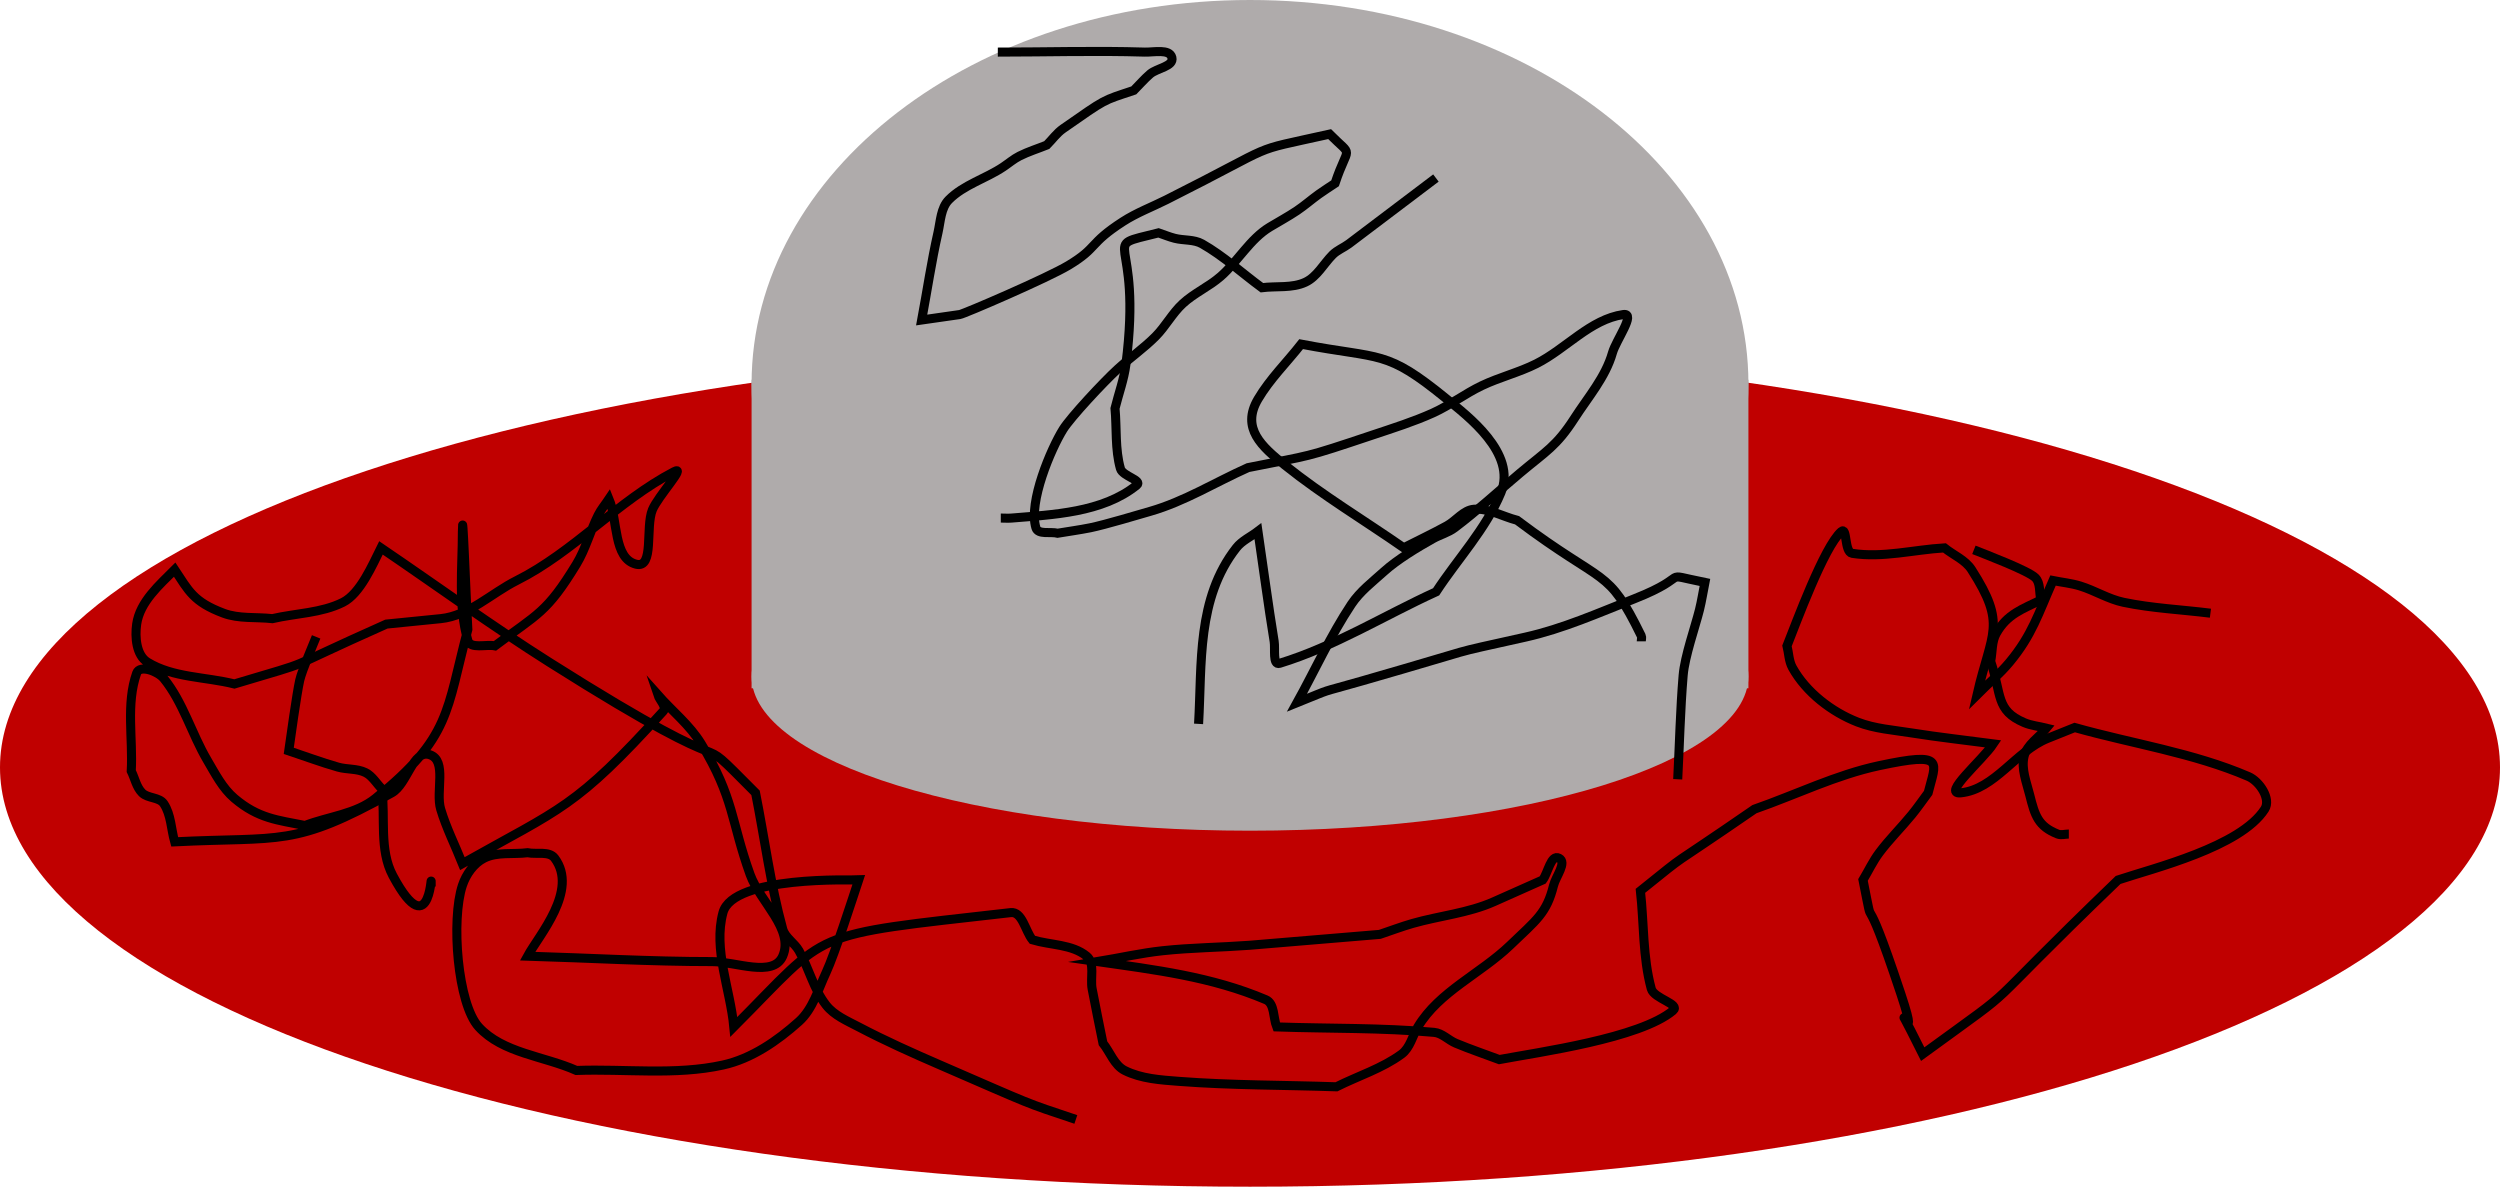
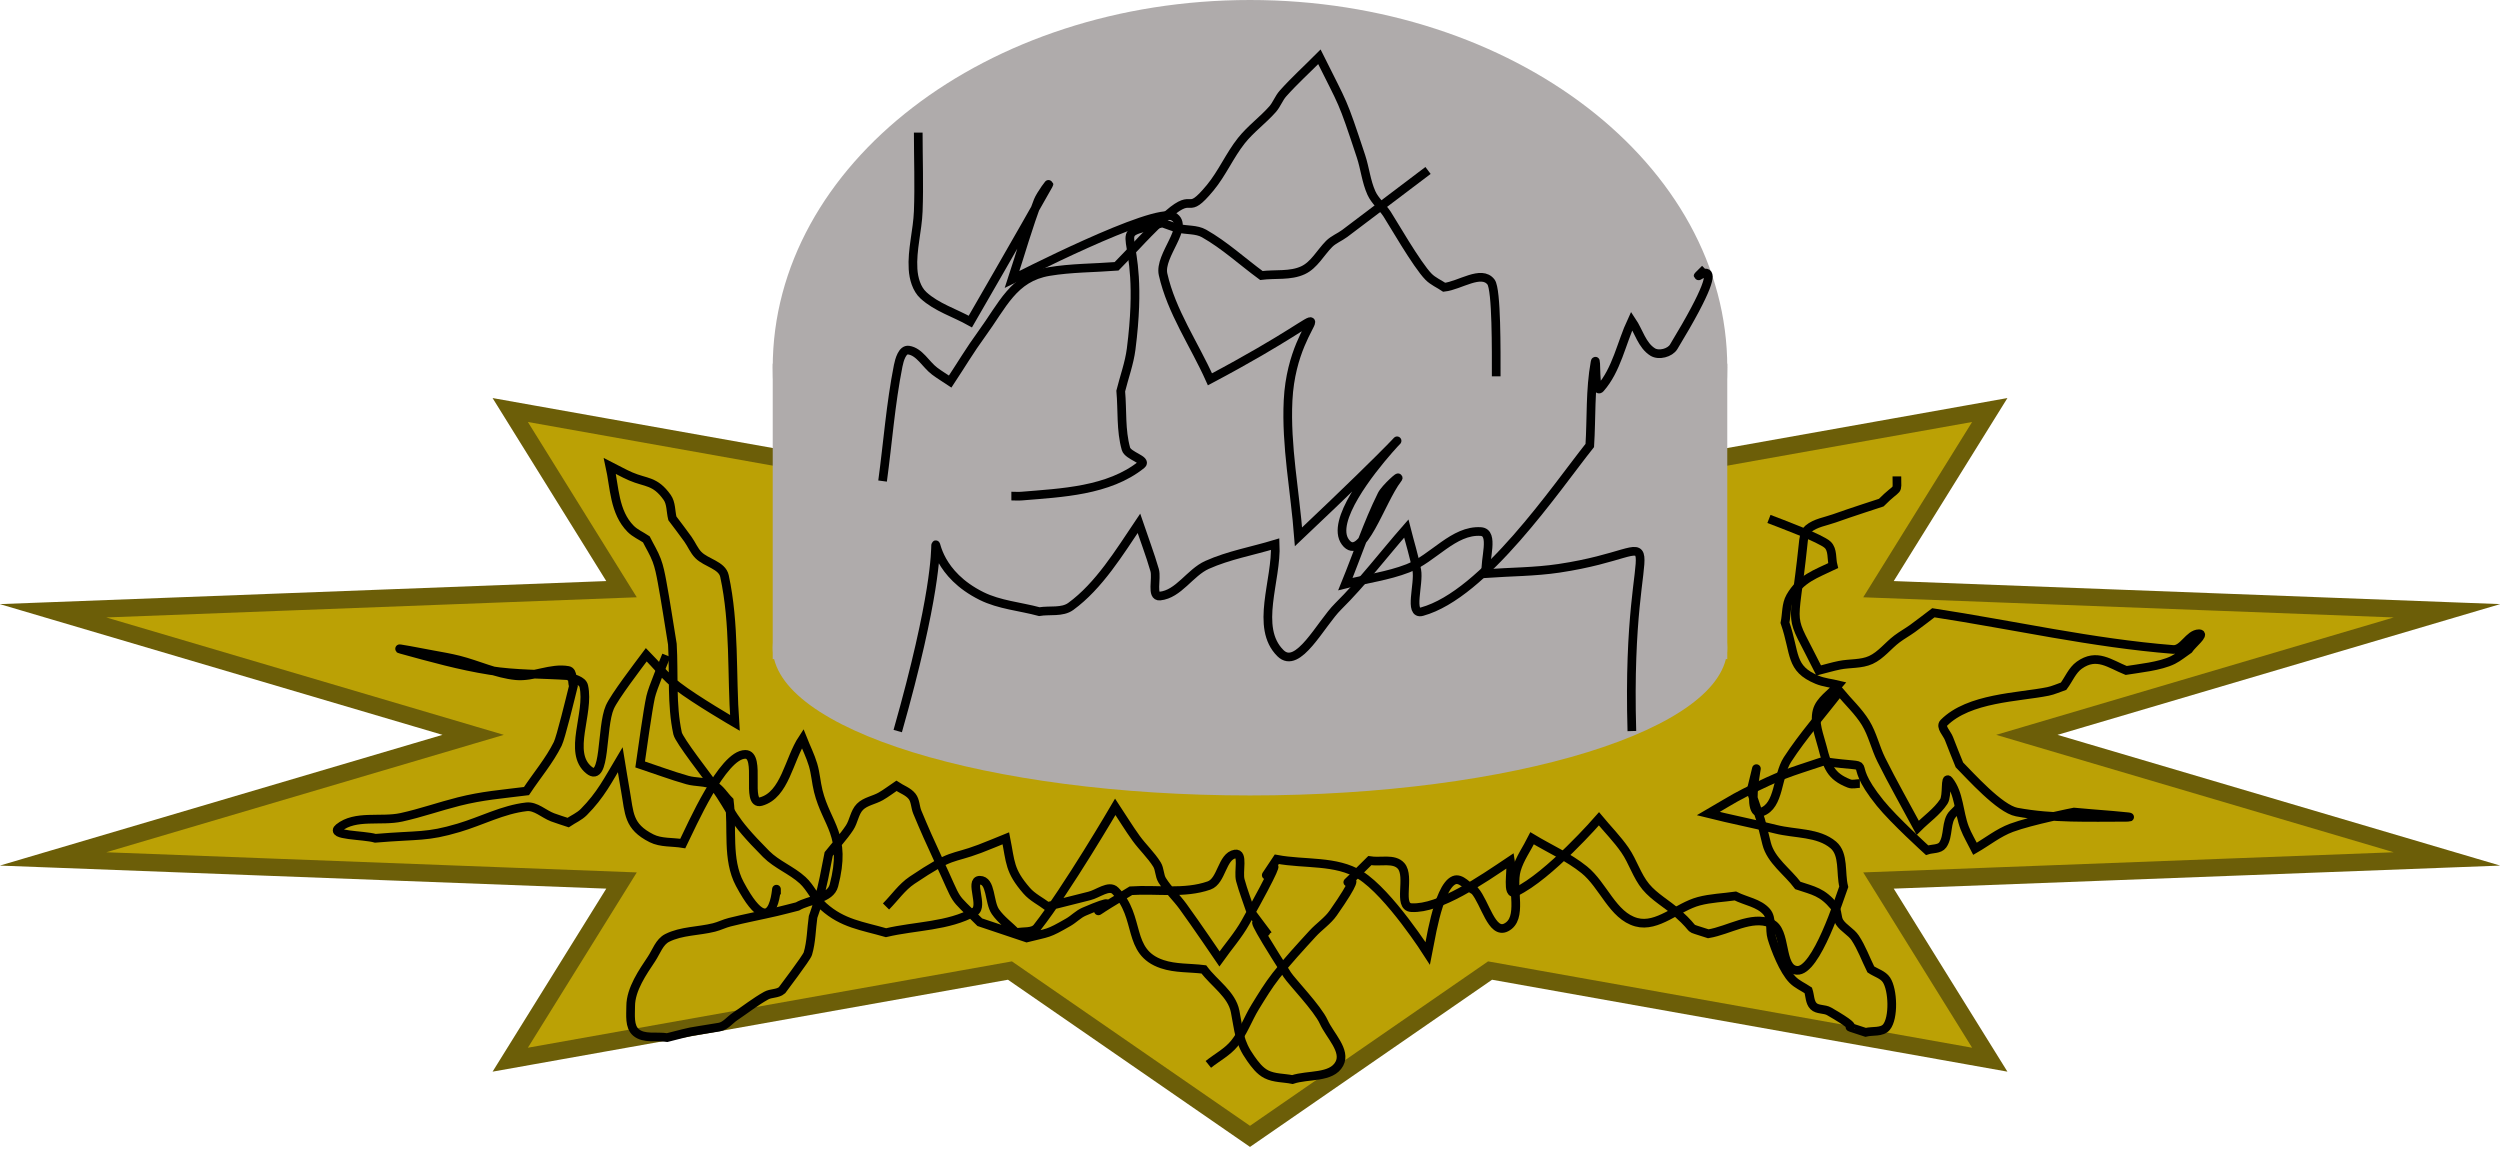
- <svg xmlns="http://www.w3.org/2000/svg" width="316" height="150" overflow="hidden">
+ <svg xmlns="http://www.w3.org/2000/svg" class="alien alien-ship-1" width="330" height="152" overflow="hidden">
  <defs>
-     <clipPath id="clip0">
-       <rect x="0" y="0" width="316" height="150" />
+     <clipPath id="alien-ship-1-heavy-damage">
+       <rect x="-7" y="0" width="330" height="152" />
    </clipPath>
  </defs>
-   <g clip-path="url(#clip0)">
-     <path d="M0 97C-2.01155e-14 67.729 70.739 44 158 44 245.261 44 316 67.729 316 97 316 126.271 245.261 150 158 150 70.739 150-1.00578e-13 126.271 0 97Z" fill="#C00000" fill-rule="evenodd" />
+   <g clip-path="url(#alien-ship-1-heavy-damage)" transform="translate(7 0)">
+     <path class="alien-1-body" d="M-0 80.622 75.041 77.771 60.35 54.122 126.312 65.887 158 44 189.688 65.887 255.65 54.122 240.959 77.771 316 80.622 260.542 97 316 113.378 240.959 116.229 255.65 139.878 189.688 128.113 158 150 126.312 128.113 60.35 139.878 75.041 116.229-0 113.378 55.458 97Z" stroke="#6C5E08" stroke-width="2.292" stroke-miterlimit="8" fill="#BBA105" fill-rule="evenodd" />
    <rect x="95" y="48" width="126" height="39" fill="#AFABAB" />
    <path d="M95 48.5C95 21.714 123.206-6.17469e-15 158-1.23494e-14 192.794-2.46988e-14 221 21.714 221 48.5 221 75.286 192.794 97 158 97 123.206 97 95 75.286 95 48.5Z" fill="#AFABAB" fill-rule="evenodd" />
    <path d="M95 85.5C95 74.73 123.206 66 158 66 192.794 66 221 74.73 221 85.5 221 96.269 192.794 105 158 105 123.206 105 95 96.269 95 85.5Z" fill="#AFABAB" fill-rule="evenodd" />
    <path d="M181.5 22.5 170.5 30.819C169.835 31.314 169.022 31.617 168.438 32.206 167.292 33.361 166.471 34.987 165 35.672 163.323 36.453 161.333 36.134 159.5 36.365 156.979 34.517 154.654 32.36 151.938 30.819 150.919 30.242 149.634 30.412 148.5 30.126 147.797 29.949 147.125 29.664 146.438 29.433 138.425 31.453 144.498 28.993 142.312 46.072 142.071 47.961 141.396 49.769 140.938 51.618 141.167 54.16 140.93 56.789 141.625 59.244 141.892 60.186 144.447 60.711 143.688 61.324 139.351 64.823 133.056 65.048 127.875 65.483 127.418 65.522 126.958 65.483 126.5 65.483" stroke="#000000" stroke-width="1.146" stroke-miterlimit="8" fill="none" fill-rule="evenodd" />
-     <path d="M249.5 69.5C250.904 70.06 256.37 72.129 257.265 73.022 257.951 73.706 257.735 74.9 257.971 75.839 255.692 76.976 253.696 77.601 252.324 80.066 251.741 81.112 251.853 82.413 251.618 83.587 253.035 87.831 252.246 89.793 255.853 91.335 256.745 91.717 257.735 91.805 258.677 92.04 257.735 93.214 256.218 94.103 255.853 95.562 255.449 97.172 256.155 98.882 256.559 100.492 257.215 103.112 257.633 104.443 260.088 105.423 260.525 105.597 261.03 105.423 261.5 105.423" stroke="#000000" stroke-width="1.146" stroke-miterlimit="8" fill="none" fill-rule="evenodd" />
-     <path d="M39.961 80.5C39.692 81.168 38.156 84.778 37.885 85.988 37.5 87.701 36.721 93.374 36.5 94.906 38.577 95.592 40.626 96.368 42.73 96.964 43.861 97.285 45.139 97.129 46.192 97.65 47.067 98.084 47.576 99.022 48.268 99.708 48.73 103.367 47.912 107.426 49.653 110.685 54.727 120.183 54.499 108.512 54.499 112.057" stroke="#000000" stroke-width="1.146" stroke-miterlimit="8" fill="none" fill-rule="evenodd" />
-     <path d="M279.398 77.509C275.739 77.05 272.03 76.887 268.419 76.133 266.506 75.733 264.798 74.645 262.93 74.068 261.815 73.725 260.643 73.61 259.499 73.38 257.643 77.568 256.863 80.268 254.01 83.701 252.767 85.197 251.265 86.454 249.893 87.83 251.735 79.826 253.706 79.024 249.206 72.004 248.414 70.769 246.919 70.169 245.775 69.252 241.887 69.481 237.958 70.549 234.11 69.94 233.1 69.78 233.508 66.512 232.738 67.188 230.565 69.094 227 78.819 225.876 81.637 226.105 82.555 226.104 83.563 226.562 84.39 228.295 87.518 231.542 90.001 234.796 91.27 236.97 92.118 239.355 92.277 241.658 92.647 245.076 93.195 248.52 93.564 251.951 94.023 250.579 96.087 245.372 100.462 247.834 100.215 252.128 99.785 254.806 94.942 258.813 93.335L262.244 91.959C269.563 94.023 277.213 95.148 284.202 98.151 285.612 98.757 287.09 100.985 286.26 102.28 283.194 107.063 272.191 109.735 267.733 111.225 248.334 129.899 256.989 123.064 243.031 133.243 237.853 122.86 243.247 134.583 240.286 125.674 235.005 109.787 237.16 119.637 235.483 111.225 236.169 110.078 236.741 108.854 237.541 107.784 238.807 106.092 240.323 104.604 241.658 102.968 242.383 102.08 243.031 101.133 243.717 100.215 244.697 96.284 245.984 94.979 237.541 96.775 232.092 97.934 227.02 100.445 221.759 102.28 209.573 110.68 214.248 107.067 207.349 112.601 207.807 116.729 207.631 120.979 208.721 124.986 209.062 126.238 212.46 126.908 211.466 127.739 207.267 131.248 194.549 132.983 189.508 133.931 187.678 133.243 185.823 132.621 184.019 131.867 183.075 131.473 182.293 130.584 181.274 130.491 174.664 129.888 168.008 130.032 161.375 129.803 160.917 128.656 161.137 126.844 160.002 126.362 153.106 123.436 145.951 122.58 138.731 121.546 141.475 121.087 144.198 120.467 146.965 120.17 150.611 119.778 154.287 119.756 157.944 119.482L174.412 118.105C175.785 117.647 177.138 117.128 178.529 116.729 181.944 115.751 185.577 115.423 188.822 113.977L194.998 111.225C195.684 110.307 196.033 107.959 197.056 108.472 198.099 108.995 196.653 110.778 196.37 111.913 195.489 115.448 194.232 116.261 190.881 119.482 187.137 123.079 181.883 125.344 179.215 129.803 178.529 130.95 178.232 132.452 177.157 133.243 174.682 135.063 171.667 135.995 168.923 137.372 162.29 137.142 155.641 137.194 149.023 136.684 146.698 136.504 144.248 136.353 142.161 135.307 140.851 134.651 140.332 133.014 139.417 131.867 138.959 129.573 138.474 127.285 138.044 124.986 137.788 123.615 138.435 121.741 137.358 120.858 135.51 119.341 132.784 119.482 130.496 118.794 129.581 117.647 129.207 115.187 127.752 115.353 101.606 118.332 105.179 117.346 92.756 129.803 92.299 124.986 90.13 120.025 91.384 115.353 92.65 110.636 107.844 111.268 108.538 111.225 107.8 113.445 105.496 120.632 104.421 122.922 103.419 125.058 102.745 127.54 100.99 129.115 98.242 131.581 94.986 133.827 91.384 134.619 85.348 135.948 79.032 135.078 72.857 135.307 68.74 133.473 63.55 133.133 60.505 129.803 57.836 126.883 57 116.266 58.447 111.913 58.91 110.52 59.882 109.129 61.192 108.472 62.841 107.645 64.851 108.014 66.681 107.784 67.825 108.014 69.412 107.537 70.112 108.472 73.157 112.543 68.112 118.228 66.681 120.858 74.458 121.087 82.231 121.546 90.011 121.546 92.994 121.546 97.736 123.597 98.932 120.858 100.413 117.463 96.067 114.023 94.815 110.537 92.367 103.717 92.805 100.885 88.639 94.023 87.207 91.663 84.979 89.894 83.15 87.83 83.378 88.518 84.322 89.358 83.836 89.894 72.677 102.202 70.946 102.111 58.447 109.16 57.532 106.867 56.41 104.646 55.702 102.28 55.032 100.039 56.543 96.139 54.33 95.399 52.182 94.681 51.506 99.113 49.527 100.215 37.081 107.149 35.582 105.731 22.079 106.408 21.622 104.803 21.63 102.981 20.707 101.592 20.14 100.738 18.685 100.941 17.962 100.215 17.239 99.49 17.047 98.381 16.59 97.463 16.818 93.335 15.903 88.977 17.276 85.078 17.664 83.975 19.971 84.858 20.707 85.766 23.159 88.792 24.218 92.73 26.196 96.087 27.197 97.786 28.125 99.629 29.627 100.904 32.66 103.477 35.106 103.654 38.548 104.344 41.521 103.197 44.989 102.911 47.468 100.904 57.023 93.165 56.382 89.919 59.133 79.573 58.904 75.445 58.447 63.053 58.447 67.188 58.447 71.781 57.875 76.533 59.133 80.949 59.454 82.074 61.42 81.408 62.564 81.637 67.986 77.56 69.105 77.472 72.857 71.316 74.031 69.389 74.594 67.144 75.602 65.123 75.97 64.384 76.516 63.747 76.974 63.059 78.118 65.811 77.52 70.593 80.405 71.316 82.722 71.897 81.554 66.65 82.463 64.435 83.165 62.725 86.844 58.766 85.208 59.619 78.059 63.346 72.516 69.767 65.309 73.38 62.107 74.986 59.265 77.84 55.702 78.197L48.84 78.885C34.307 85.362 40.805 83.091 29.627 86.454 25.968 85.536 21.867 85.674 18.648 83.701 17.227 82.831 17.04 80.538 17.276 78.885 17.679 76.054 20.202 73.886 22.079 72.004 23.851 74.669 24.431 76.071 28.255 77.509 30.194 78.238 32.372 77.968 34.431 78.197 37.404 77.509 40.621 77.501 43.351 76.133 45.53 75.04 47.075 71.417 48.154 69.252 55.245 74.068 62.182 79.12 69.426 83.701 96.687 100.945 85.972 90.661 95.501 100.215 96.645 105.949 97.381 111.781 98.932 117.417 99.236 118.523 100.423 119.174 100.99 120.17 102.259 122.396 102.841 125.034 104.421 127.05 105.44 128.351 107.077 129.035 108.538 129.803 111.892 131.564 115.356 133.112 118.831 134.619 130.883 139.845 129.263 139.253 135.986 141.5" stroke="#000000" stroke-width="1.146" stroke-miterlimit="8" fill="none" fill-rule="evenodd" />
-     <path d="M151.5 91.5C151.943 83.827 151.248 75.647 156.277 69.239 156.987 68.334 158.096 67.848 159.006 67.152 159.689 71.79 160.297 76.44 161.053 81.065 161.207 82.008 160.837 84.122 161.736 83.848 168.66 81.73 174.928 77.819 181.525 74.804 184.254 70.63 187.796 66.903 189.713 62.283 191.785 57.289 185.412 52.514 182.889 50.457 175.099 44.103 174.752 45.467 164.465 43.5 162.646 45.819 160.505 47.91 159.006 50.457 156.843 54.133 159.503 56.47 162.418 58.804 167.18 62.619 172.426 65.761 177.43 69.239 179.25 68.312 181.098 67.44 182.889 66.457 184.057 65.816 184.979 64.473 186.301 64.37 188.171 64.223 189.941 65.297 191.76 65.761 203.077 74.262 203.129 71.55 207.455 80.37 207.557 80.577 207.455 80.833 207.455 81.065" stroke="#000000" stroke-width="1.146" stroke-miterlimit="8" fill="none" fill-rule="evenodd" />
-     <path d="M212.063 98.5C212.292 94.123 212.388 89.737 212.75 85.37 212.951 82.944 214.278 79.225 214.813 77.077 215.096 75.937 215.271 74.773 215.5 73.621 209.378 72.39 214.291 72.642 206.563 75.695 202.043 77.479 197.553 79.473 192.813 80.532 181.739 83.006 188.656 81.331 172.188 86.061 166.188 87.784 168.924 86.82 163.938 88.825 166.229 84.678 168.195 80.332 170.813 76.386 171.891 74.759 173.492 73.546 174.938 72.239 176.604 70.731 179.215 69.159 181.125 68.093 182.021 67.592 183.055 67.329 183.875 66.71 186.739 64.552 189.375 62.103 192.125 59.8 195.42 57.04 196.737 56.405 199 52.889 200.729 50.202 202.938 47.673 203.813 44.596 204.271 42.983 206.839 39.521 205.188 39.758 201.023 40.356 197.95 44.087 194.188 45.978 191.98 47.088 189.543 47.68 187.313 48.742 185.18 49.758 183.277 51.224 181.125 52.198 178.679 53.304 176.107 54.109 173.563 54.962 164.539 57.985 166.071 57.436 157.75 59.108 153.625 60.951 149.715 63.391 145.375 64.637 144.153 64.988 139.633 66.344 137.813 66.71 136.445 66.985 135.063 67.171 133.688 67.401 132.771 67.171 131.209 67.62 130.938 66.71 129.968 63.461 132.856 56.714 134.375 54.271 135.317 52.756 139.477 48.29 141.25 46.669 142.813 45.24 144.568 44.025 146.063 42.523 147.328 41.25 148.181 39.592 149.5 38.376 150.953 37.037 152.829 36.226 154.313 34.921 156.507 32.99 157.999 30.209 160.5 28.701 161.646 28.01 162.826 27.373 163.938 26.628 164.891 25.989 165.755 25.224 166.688 24.555 167.36 24.072 168.063 23.633 168.75 23.172 170.433 18.099 171.15 20.056 168.063 16.953 157.227 19.373 162.382 17.735 147.438 25.246 145.604 26.167 143.662 26.896 141.938 28.01 137.55 30.845 138.849 31.255 135.063 33.538 132.439 35.121 121.852 39.681 121.313 39.758L116.5 40.449C117.188 36.764 117.736 33.049 118.563 29.392 118.884 27.971 118.913 26.276 119.938 25.246 121.827 23.346 124.589 22.589 126.813 21.099 127.5 20.638 128.136 20.088 128.875 19.717 129.979 19.162 131.167 18.796 132.313 18.335 133 17.644 133.576 16.818 134.375 16.262 139.944 12.386 139.237 12.789 143.313 11.424 144 10.733 144.637 9.987 145.375 9.351 146.245 8.601 148.403 8.395 148.125 7.277 147.842 6.138 145.855 6.623 144.688 6.586 138.503 6.392 132.313 6.586 126.125 6.586" stroke="#000000" stroke-width="1.146" stroke-miterlimit="8" fill="none" fill-rule="evenodd" />
+     <path d="M226.5 68.5C227.904 69.044 233.37 71.056 234.265 71.924 234.951 72.589 234.735 73.75 234.971 74.663 232.692 75.768 230.696 76.376 229.324 78.772 228.741 79.789 228.853 81.055 228.618 82.196 230.035 86.322 229.246 88.229 232.853 89.729 233.745 90.099 234.735 90.185 235.677 90.414 234.735 91.555 233.218 92.419 232.853 93.838 232.449 95.403 233.155 97.065 233.559 98.631 234.215 101.178 234.633 102.472 237.088 103.425 237.525 103.595 238.029 103.425 238.5 103.425" stroke="#000000" stroke-width="1.146" stroke-miterlimit="8" fill="none" fill-rule="evenodd" />
+     <path d="M80.961 86.5C80.692 87.168 79.156 90.778 78.884 91.988 78.5 93.702 77.721 99.374 77.5 100.906 79.577 101.592 81.625 102.368 83.73 102.964 84.861 103.285 86.139 103.129 87.192 103.65 88.067 104.084 88.576 105.023 89.268 105.709 89.73 109.367 88.912 113.426 90.653 116.685 95.727 126.183 95.499 114.512 95.499 118.057" stroke="#000000" stroke-width="1.146" stroke-miterlimit="8" fill="none" fill-rule="evenodd" />
+     <path d="M152.5 140.5C153.646 139.581 155.008 138.881 155.938 137.741 157.108 136.307 157.719 134.492 158.688 132.914 159.554 131.502 160.417 130.08 161.438 128.776 162.943 126.854 164.604 125.06 166.25 123.259 167.126 122.3 168.257 121.565 169 120.5 175.165 111.665 167.005 120.433 173.813 113.603 175.188 113.833 177.012 113.248 177.938 114.293 179.193 115.71 177.426 119.705 179.313 119.81 183.043 120.018 188.64 116.101 192.375 113.603 192.604 114.983 191.801 118.337 193.063 117.741 197.471 115.66 204.063 108.086 204.063 108.086 205.208 109.465 206.481 110.748 207.5 112.224 208.552 113.748 209.067 115.628 210.25 117.052 211.396 118.431 213.037 119.307 214.375 120.5 217.465 123.255 215.132 122.132 218.5 123.259 221.25 122.799 224.172 120.815 226.75 121.879 228.932 122.78 227.838 127.872 230.188 128.086 232.75 128.32 235.847 118.465 236.375 117.052 235.917 115.213 236.443 112.759 235 111.534 233.005 109.841 229.973 110.101 227.438 109.465 224.471 108.721 221.466 108.14 218.5 107.396 220.104 106.477 221.66 105.467 223.313 104.638 228.321 102.126 228.967 102.058 233.625 100.5 241.754 101.665 235.937 99.535 241.188 106.017 243.027 108.288 247.375 112.224 247.375 112.224 248.063 111.994 249.016 112.126 249.438 111.534 250.28 110.351 249.788 108.425 250.813 107.396L251.5 106.707" stroke="#000000" stroke-width="1.146" stroke-miterlimit="8" fill="none" fill-rule="evenodd" />
+     <path d="M109.953 119.654C111.099 118.5 112.043 117.098 113.392 116.192 118.888 112.504 118.412 113.518 122.333 112.039 123.49 111.602 124.626 111.115 125.772 110.654 126.406 113.842 126.221 114.928 128.524 117.577 129.279 118.445 130.358 118.962 131.275 119.654L136.777 118.269C137.917 118.005 139.39 116.745 140.217 117.577 143.671 121.055 141.629 125.666 146.407 127.269 148.16 127.858 150.075 127.731 151.909 127.962 153.285 129.808 155.587 131.237 156.036 133.5 156.564 136.158 156.517 137.502 158.1 139.731 158.665 140.528 159.293 141.37 160.163 141.808 161.209 142.334 162.456 142.269 163.602 142.5 165.665 141.808 168.751 142.345 169.792 140.423 170.73 138.692 168.539 136.68 167.729 134.885 166.922 133.099 163.498 129.568 162.914 128.654 153.122 113.323 165.043 129.664 158.1 120.346 157.641 118.962 157.106 117.601 156.724 116.192 156.416 115.057 157.189 112.538 156.036 112.731 154.27 113.027 154.287 116.289 152.597 116.885 149.344 118.031 145.719 117.346 142.28 117.577 132.067 123.745 144.355 116.781 136.09 120.346 135.33 120.674 134.744 121.318 134.026 121.731 131.229 123.34 131.533 123.05 128.524 123.808L124.397 122.423 122.333 121.731C118.366 117.738 119.792 119.757 116.831 113.423 115.869 111.367 114.948 109.29 114.08 107.192 113.801 106.519 113.845 105.685 113.392 105.115 112.876 104.466 112.016 104.192 111.328 103.731 110.641 104.192 109.983 104.703 109.265 105.115 108.375 105.628 107.239 105.77 106.514 106.5 105.789 107.23 105.707 108.411 105.138 109.269 104.324 110.499 103.304 111.577 102.387 112.731 101.914 115.11 101.659 116.68 101.011 118.962 100.812 119.663 100.553 120.346 100.324 121.039 100.094 122.654 100.101 124.322 99.636 125.885 99.469 126.446 96.198 130.729 96.197 130.731 95.64 131.198 94.767 131.069 94.133 131.423 92.688 132.231 91.382 133.269 90.006 134.192 89.319 134.654 88.758 135.44 87.943 135.577 82.883 136.426 85.169 135.929 81.065 136.962 79.689 136.731 77.997 137.183 76.938 136.269 76.05 135.504 76.25 133.985 76.25 132.808 76.25 130.564 77.883 128.266 79.001 126.577 79.637 125.617 80.04 124.324 81.065 123.808 82.955 122.856 85.204 122.939 87.255 122.423 87.959 122.246 88.615 121.908 89.319 121.731 91.369 121.215 93.449 120.825 95.509 120.346 96.43 120.132 97.343 119.885 98.26 119.654 99.865 118.731 102.604 118.684 103.075 116.885 104.83 110.171 102.122 108.895 101.011 104.423 100.728 103.282 100.659 102.089 100.324 100.962 99.969 99.771 99.406 98.654 98.948 97.5 97.114 100.269 96.635 104.932 93.445 105.808 91.347 106.384 93.557 99.577 91.382 99.577 88.379 99.577 84.246 109.096 83.128 111.346 81.753 111.115 80.249 111.282 79.001 110.654 75.886 109.086 76.088 107.332 75.562 104.423 75.313 103.042 75.104 101.654 74.875 100.269 73.281 102.943 72.301 104.936 70.06 107.192 69.475 107.781 68.684 108.115 67.996 108.577 67.309 108.346 66.612 108.141 65.933 107.885 64.777 107.448 63.721 106.363 62.494 106.5 59.395 106.847 56.544 108.384 53.553 109.269 49.259 110.54 48.424 110.161 42.547 110.654 40.943 110.192 36.429 110.319 37.733 109.269 39.911 107.515 43.261 108.481 45.987 107.885 48.541 107.326 51.016 106.446 53.553 105.808 56.703 105.015 59.153 104.844 62.494 104.423 63.87 102.346 65.512 100.425 66.621 98.192 67.03 97.369 68.286 92.179 68.684 90.577 68.455 89.885 68.71 88.63 67.996 88.5 65.729 88.085 63.412 89.412 61.118 89.192 58.516 88.943 56.089 87.754 53.553 87.115 52.418 86.83 51.264 86.634 50.113 86.423 48.741 86.172 44.641 85.362 45.987 85.731 49.849 86.791 53.723 87.878 57.679 88.5 61.085 89.036 64.557 88.962 67.996 89.192 68.684 89.654 69.88 89.765 70.06 90.577 70.857 94.188 67.878 99.343 70.748 101.654 73.012 103.478 72.321 96.014 73.499 93.346 74.115 91.951 77.18 87.945 78.314 86.423 79.689 87.808 80.895 89.388 82.441 90.577 84.815 92.405 90.006 95.423 90.006 95.423 89.548 88.962 90.006 82.367 88.631 76.038 88.317 74.595 86.23 74.314 85.192 73.269 84.607 72.681 84.297 71.869 83.816 71.192 83.15 70.253 82.441 69.346 81.753 68.423 81.523 67.5 81.614 66.428 81.065 65.654 79.474 63.412 78.3 63.769 76.25 62.885 75.308 62.478 74.416 61.962 73.499 61.5 74.123 64.327 74.066 67.609 76.25 69.808 76.835 70.396 77.626 70.731 78.314 71.192 78.772 72.115 79.329 72.995 79.689 73.962 80.021 74.852 80.203 75.796 80.377 76.731 80.891 79.49 81.294 82.269 81.753 85.038 81.982 88.962 81.611 92.968 82.441 96.808 82.638 97.723 86.411 102.542 87.255 103.731 89.951 107.53 89.209 107.774 94.133 112.731 95.528 114.135 97.489 114.857 98.948 116.192 100.034 117.186 100.602 118.672 101.699 119.654 104.237 121.925 106.765 122.199 109.953 123.116 113.85 122.192 118.146 122.304 121.646 120.346 122.865 119.665 120.939 116.192 122.333 116.192 123.872 116.192 123.515 119.078 124.397 120.346 125.141 121.416 126.231 122.192 127.148 123.116 128.065 122.885 129.313 123.169 129.899 122.423 133.807 117.455 140.217 106.5 140.217 106.5 141.134 107.885 141.995 109.308 142.968 110.654 143.831 111.849 144.941 112.862 145.719 114.116 146.103 114.734 146.023 115.574 146.407 116.192 147.185 117.445 148.29 118.462 149.158 119.654 150.813 121.926 153.973 126.577 153.973 126.577 155.119 124.962 156.445 123.461 157.412 121.731 165.747 106.817 156.989 120.292 161.539 113.423 165.207 114.116 169.372 113.519 172.544 115.5 176.41 117.916 181.485 125.885 181.485 125.885 181.636 125.203 182.731 117.138 184.924 116.192 185.867 115.786 186.758 117.116 187.675 117.577 189.051 119.192 189.912 123.375 191.802 122.423 194.095 121.269 192.455 117.283 193.178 114.808 193.612 113.323 194.553 112.039 195.241 110.654 197.534 112.039 200.031 113.127 202.119 114.808 204.651 116.847 205.869 120.872 208.997 121.731 211.795 122.499 214.447 119.704 217.251 118.962 218.819 118.546 220.461 118.5 222.066 118.269 223.441 118.962 225.18 119.181 226.193 120.346 226.962 121.232 226.545 122.681 226.881 123.808 227.303 125.224 228.415 128.122 229.632 129.346 230.216 129.935 231.007 130.269 231.695 130.731 231.924 131.423 231.87 132.292 232.383 132.808 232.896 133.324 233.817 133.138 234.446 133.5 240.276 136.853 234.53 134.682 239.261 136.269 240.178 136.039 241.407 136.308 242.012 135.577 243.002 134.381 242.889 130.671 242.012 129.346 241.554 128.654 240.637 128.423 239.949 127.962 239.261 126.577 238.739 125.096 237.885 123.808 237.346 122.993 236.361 122.546 235.822 121.731 235.42 121.124 235.599 120.215 235.134 119.654 233.533 117.72 232.377 117.575 230.32 116.885 228.944 115.039 226.749 113.585 226.193 111.346 225.153 107.161 225.804 109.48 224.129 104.423 226.201 96.082 222.87 108.076 225.505 107.192 227.937 106.377 227.544 102.431 228.944 100.269 230.998 97.099 233.529 94.269 235.822 91.269 236.968 92.654 238.323 93.888 239.261 95.423 240.176 96.92 240.544 98.698 241.325 100.269 242.838 103.317 244.534 106.269 246.139 109.269 247.286 108.115 248.679 107.166 249.578 105.808 250.103 105.016 249.675 102.296 250.266 103.039 251.625 104.748 251.549 107.226 252.33 109.269 252.697 110.233 253.247 111.115 253.705 112.039 255.31 111.115 256.785 109.913 258.52 109.269 261.181 108.283 266.773 107.192 266.773 107.192 269.066 107.423 275.956 107.885 273.652 107.885 268.832 107.885 263.947 108.076 259.208 107.192 256.968 106.775 253.077 102.406 251.642 100.962 251.183 99.808 250.7 98.664 250.266 97.5 250.012 96.817 249.066 95.939 249.578 95.423 252.892 92.088 259.428 92.056 263.334 91.269 264.045 91.126 264.71 90.808 265.398 90.577 266.086 89.654 266.528 88.478 267.461 87.808 269.765 86.152 271.484 87.627 273.652 88.5 275.237 88.234 278.149 87.968 279.842 87.115 280.581 86.743 281.217 86.192 281.905 85.731 282.364 85.038 284.108 83.654 283.281 83.654 281.944 83.654 281.175 85.836 279.842 85.731 269.207 84.891 258.749 82.5 248.203 80.885 247.286 81.577 246.384 82.291 245.451 82.962 244.779 83.445 244.049 83.847 243.388 84.346 242.213 85.233 241.286 86.504 239.949 87.115 238.679 87.696 237.19 87.532 235.822 87.808 234.895 87.994 233.988 88.269 233.071 88.5 228.933 80.171 229.731 84.094 231.007 71.885 231.083 71.159 231.138 70.275 231.695 69.808 232.644 69.012 233.972 68.841 235.134 68.423 237.183 67.687 241.325 66.346 241.325 66.346 243.712 63.943 243.388 65.248 243.388 62.885" stroke="#000000" stroke-width="1.146" stroke-miterlimit="8" fill="none" fill-rule="evenodd" />
+     <path d="M111.5 96.5C121.691 60.614 110.967 72.933 122.573 78.68 124.925 79.845 127.648 80.051 130.185 80.736 131.57 80.507 133.206 80.872 134.338 80.051 138.062 77.346 140.784 72.874 143.335 69.084 144.027 71.141 144.81 73.169 145.411 75.253 145.734 76.373 144.932 78.796 146.103 78.68 148.585 78.434 150.06 75.59 152.331 74.567 155.188 73.282 158.329 72.74 161.328 71.826 161.559 76.624 158.591 82.823 162.02 86.219 164.339 88.515 167.314 82.347 169.633 80.051 172.871 76.844 175.631 73.197 178.63 69.77 179.091 71.597 179.663 73.401 180.014 75.253 180.356 77.063 178.914 81.229 180.706 80.736 188.929 78.474 198.435 64.344 202.852 58.803 203.082 55.148 202.882 51.441 203.544 47.837 203.754 46.691 203.461 52.141 204.236 51.264 206.411 48.802 207.004 45.324 208.388 42.354 209.311 43.725 209.746 45.593 211.156 46.466 211.963 46.966 213.435 46.589 213.925 45.781 223.564 29.87 214.383 39.159 218.077 35.5" stroke="#000000" stroke-width="1.146" stroke-miterlimit="8" fill="none" fill-rule="evenodd" />
+     <path d="M208.407 96.5C207.528 66.363 215.356 72.543 198.781 75.018 195.599 75.493 192.364 75.48 189.155 75.711 188.926 73.863 190.311 70.291 188.468 70.167 184.888 69.926 182.19 73.72 178.841 75.018 176.195 76.043 173.341 76.404 170.591 77.097 172.195 73.17 173.519 69.114 175.404 65.316 175.839 64.439 178.063 62.463 177.466 63.237 175.268 66.085 172.738 74.439 170.591 71.553 166.537 66.105 191.989 44.794 164.402 70.86 163.944 64.854 162.729 58.858 163.027 52.842 163.654 40.215 173.856 38.855 152.714 50.07 150.651 45.45 147.632 41.152 146.525 36.211 145.961 33.691 150.114 29.889 147.9 28.588 145.485 27.168 126.646 36.875 126.586 36.904 127.732 33.439 128.71 29.913 130.023 26.509 130.323 25.733 131.805 23.705 131.399 24.43 128.013 30.466 121.085 42.447 121.085 42.447 119.022 41.292 116.643 40.582 114.897 38.983 113.984 38.146 113.598 36.759 113.522 35.518 113.363 32.971 114.112 30.444 114.209 27.895 114.341 24.432 114.209 20.965 114.209 17.5" stroke="#000000" stroke-width="1.146" stroke-miterlimit="8" fill="none" fill-rule="evenodd" />
+     <path d="M109.5 63.5C110.187 58.43 110.563 53.308 111.559 48.29 111.721 47.475 112.115 46.099 112.932 46.216 114.383 46.425 115.192 48.096 116.364 48.982 117.025 49.48 117.737 49.903 118.424 50.364 119.797 48.29 121.074 46.149 122.542 44.142 125.372 40.274 126.756 36.636 131.466 35.846 134.409 35.352 137.415 35.385 140.389 35.154 142.678 32.85 144.797 30.362 147.254 28.241 150.764 25.21 149.47 28.743 152.745 24.784 154.33 22.869 155.318 20.508 156.864 18.562 158.077 17.035 159.692 15.875 160.982 14.414 161.53 13.793 161.803 12.957 162.355 12.34 163.87 10.644 165.559 9.113 167.16 7.5 170.445 14.118 170.068 12.829 172.652 20.636 173.178 22.228 173.335 23.948 174.025 25.475 174.498 26.524 175.449 27.282 176.084 28.241 176.71 29.188 180.029 34.98 181.575 36.537 182.159 37.125 182.948 37.459 183.635 37.92 185.694 37.689 188.549 35.574 189.812 37.228 190.564 38.213 190.499 46.413 190.499 49.673" stroke="#000000" stroke-width="1.146" stroke-miterlimit="8" fill="none" fill-rule="evenodd" />
  </g>
</svg>
